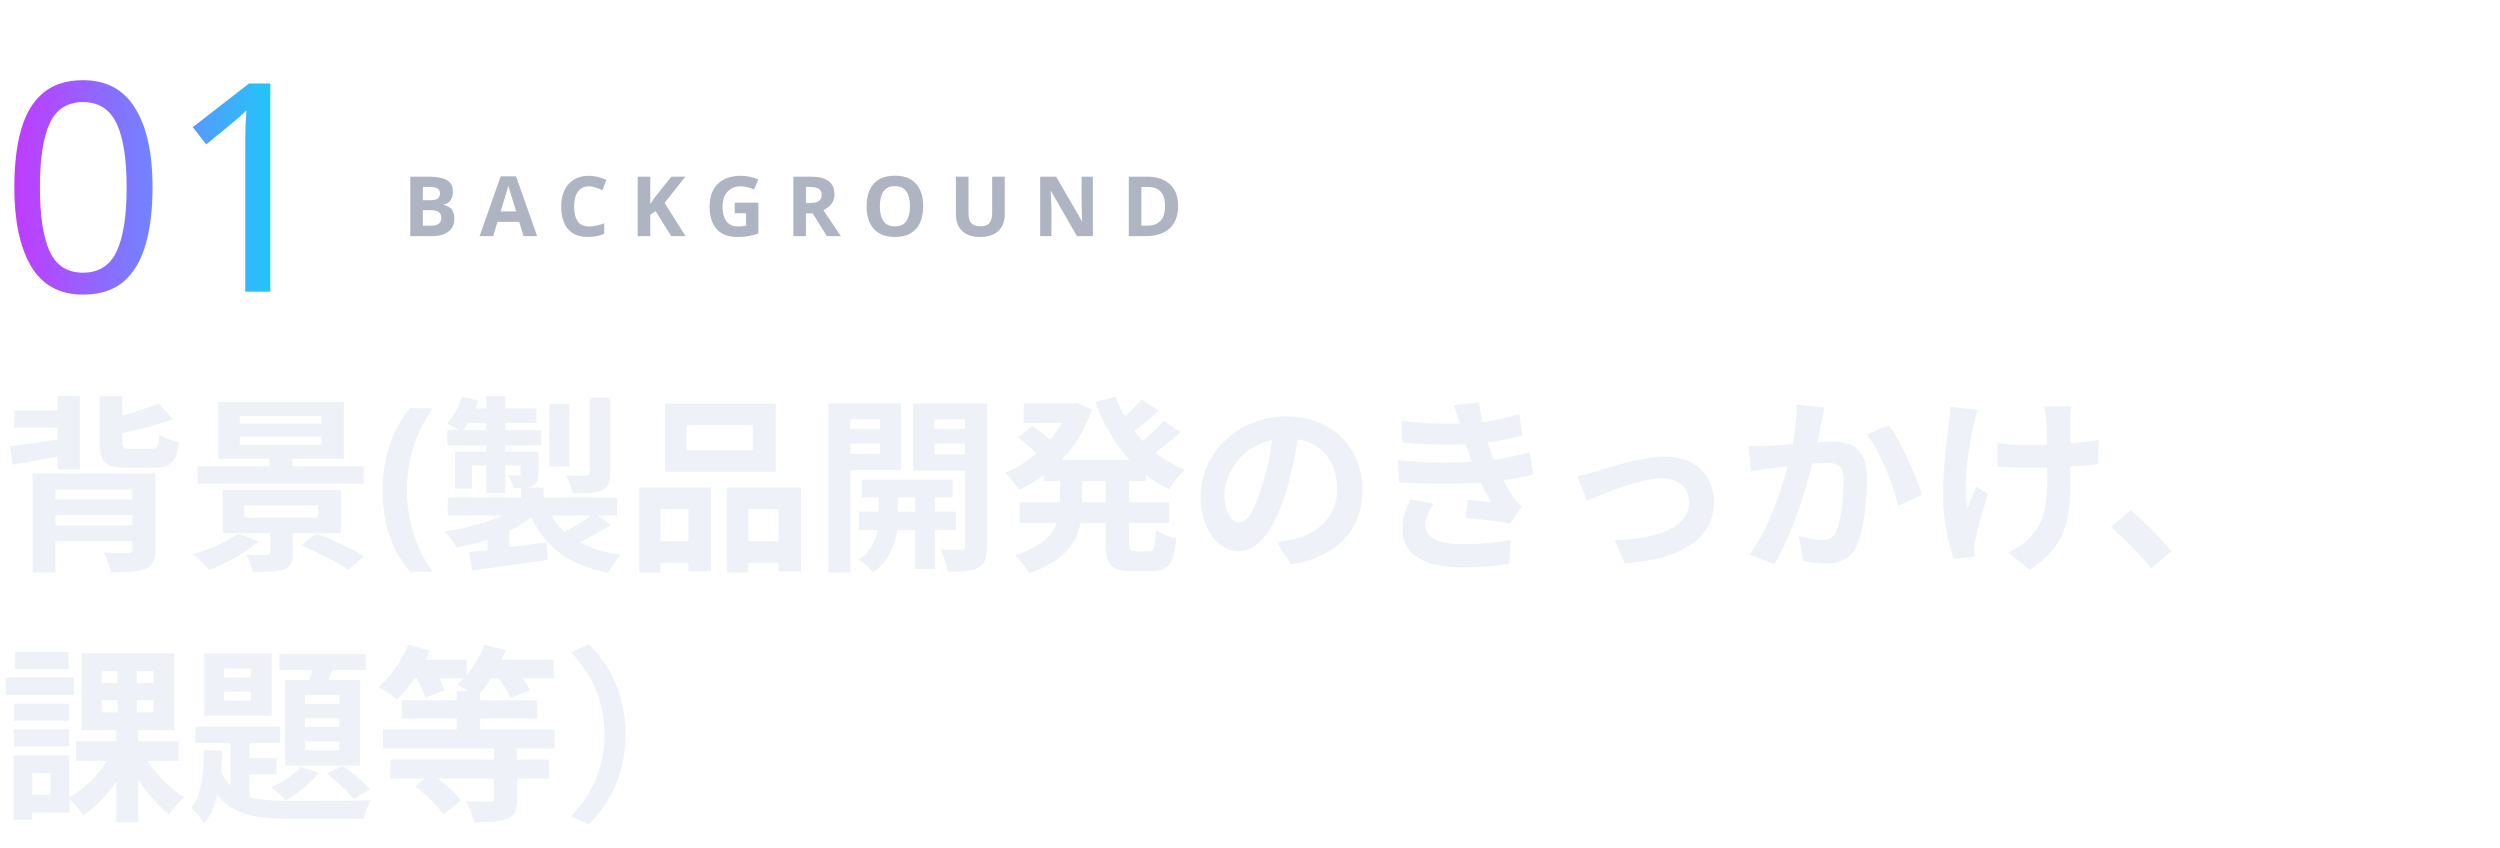
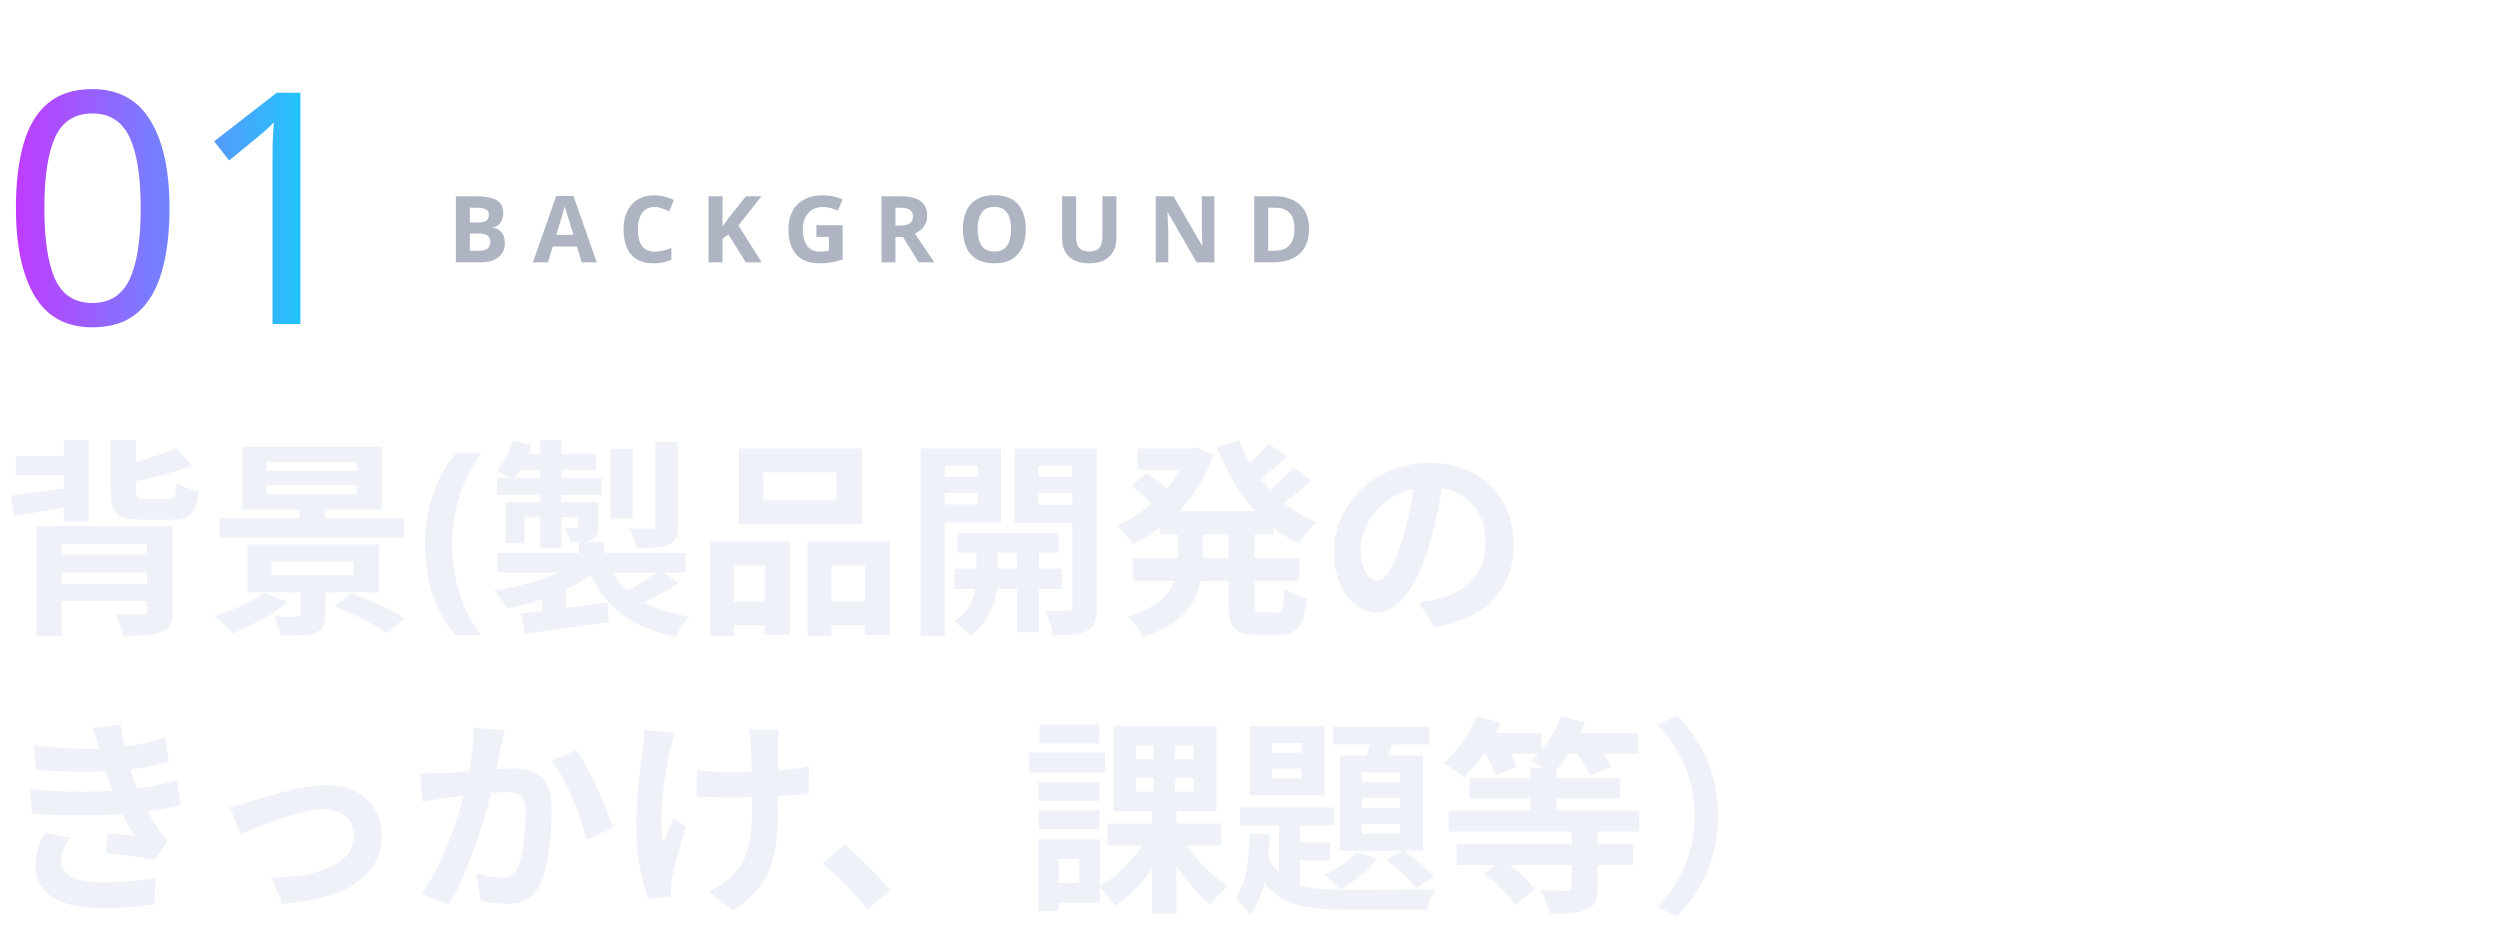
- <svg xmlns="http://www.w3.org/2000/svg" viewBox="0 0 360 122" width="360" height="122" role="img">
+ <svg xmlns="http://www.w3.org/2000/svg" viewBox="0 0 324 122" width="324" height="122" role="img">
  <defs>
    <filter id="glow" x="-30%" y="-30%" width="160%" height="160%">
      <feGaussianBlur stdDeviation="1.6" result="b" />
      <feMerge>
        <feMergeNode in="b" />
        <feMergeNode in="SourceGraphic" />
      </feMerge>
    </filter>
    <linearGradient id="brand" x1="0" y1="0" x2="1" y2="0">
      <stop offset="0" stop-color="#C03BFF" />
      <stop offset=".55" stop-color="#6F86FF" />
      <stop offset="1" stop-color="#22C4FA" />
    </linearGradient>
    <linearGradient id="bg" x1="0" y1="0" x2="1" y2="1">
      <stop offset="0" stop-color="#141827" />
      <stop offset="1" stop-color="#231B35" />
    </linearGradient>
    <style>
.jp{font-family:'Hiragino Sans','Hiragino Kaku Gothic ProN','Yu Gothic UI','Yu Gothic','Meiryo','Noto Sans JP','Noto Sans CJK JP',sans-serif}
.disp{font-family:Impact,Haettenschweiler,'Anton','Arial Narrow Bold','Arial Black',sans-serif}
.gh{font-family:-apple-system,BlinkMacSystemFont,'Segoe UI','Noto Sans',Helvetica,Arial,sans-serif}
.rnd{font-family:RcRounded,'Hiragino Maru Gothic ProN','Yu Gothic UI','Noto Sans JP',sans-serif}
.hand{font-family:RcHand,'Hiragino Maru Gothic ProN','Yu Gothic UI','Noto Sans JP',sans-serif}
.mono{font-family:ui-monospace,SFMono-Regular,'Cascadia Mono',Consolas,'Liberation Mono',monospace}

@keyframes bob{0%,100%{transform:translateY(0)}50%{transform:translateY(-5px)}}
@keyframes blink{0%,90%,100%{transform:scaleY(1)}94%{transform:scaleY(.12)}}
@keyframes flow{to{stroke-dashoffset:-28}}
@keyframes pulse{0%,100%{opacity:.55}50%{opacity:1}}
.bob{animation:bob 2.6s ease-in-out infinite}
.eyes{transform-box:fill-box;transform-origin:center;animation:blink 4.8s infinite}
.flow{stroke-dasharray:6 8;animation:flow 1.1s linear infinite}
.pulse{animation:pulse 2.4s ease-in-out infinite}
@media (prefers-reduced-motion:reduce){.bob,.eyes,.flow,.pulse{animation:none}}
</style>
  </defs>
  <text x="0" y="42" class="disp" font-size="42" font-weight="400" fill="url(#brand)" text-anchor="start" textLength="44" lengthAdjust="spacingAndGlyphs">01</text>
  <text x="58" y="34" class="gh" font-size="12" font-weight="600" fill="#AEB4C2" text-anchor="start" letter-spacing="3">BACKGROUND</text>
-   <text x="0" y="80" class="gh" font-size="27" font-weight="600" fill="#EEF1F7" text-anchor="start">背景(製品開発のきっかけ、</text>
-   <text x="0" y="116" class="gh" font-size="27" font-weight="600" fill="#EEF1F7" text-anchor="start">課題等）</text>
+   <text x="0" y="80" class="gh" font-size="27" font-weight="600" fill="#EEF1F7" text-anchor="start">背景(製品開発の</text>
+   <text x="0" y="116" class="gh" font-size="27" font-weight="600" fill="#EEF1F7" text-anchor="start">きっかけ、課題等）</text>
</svg>
